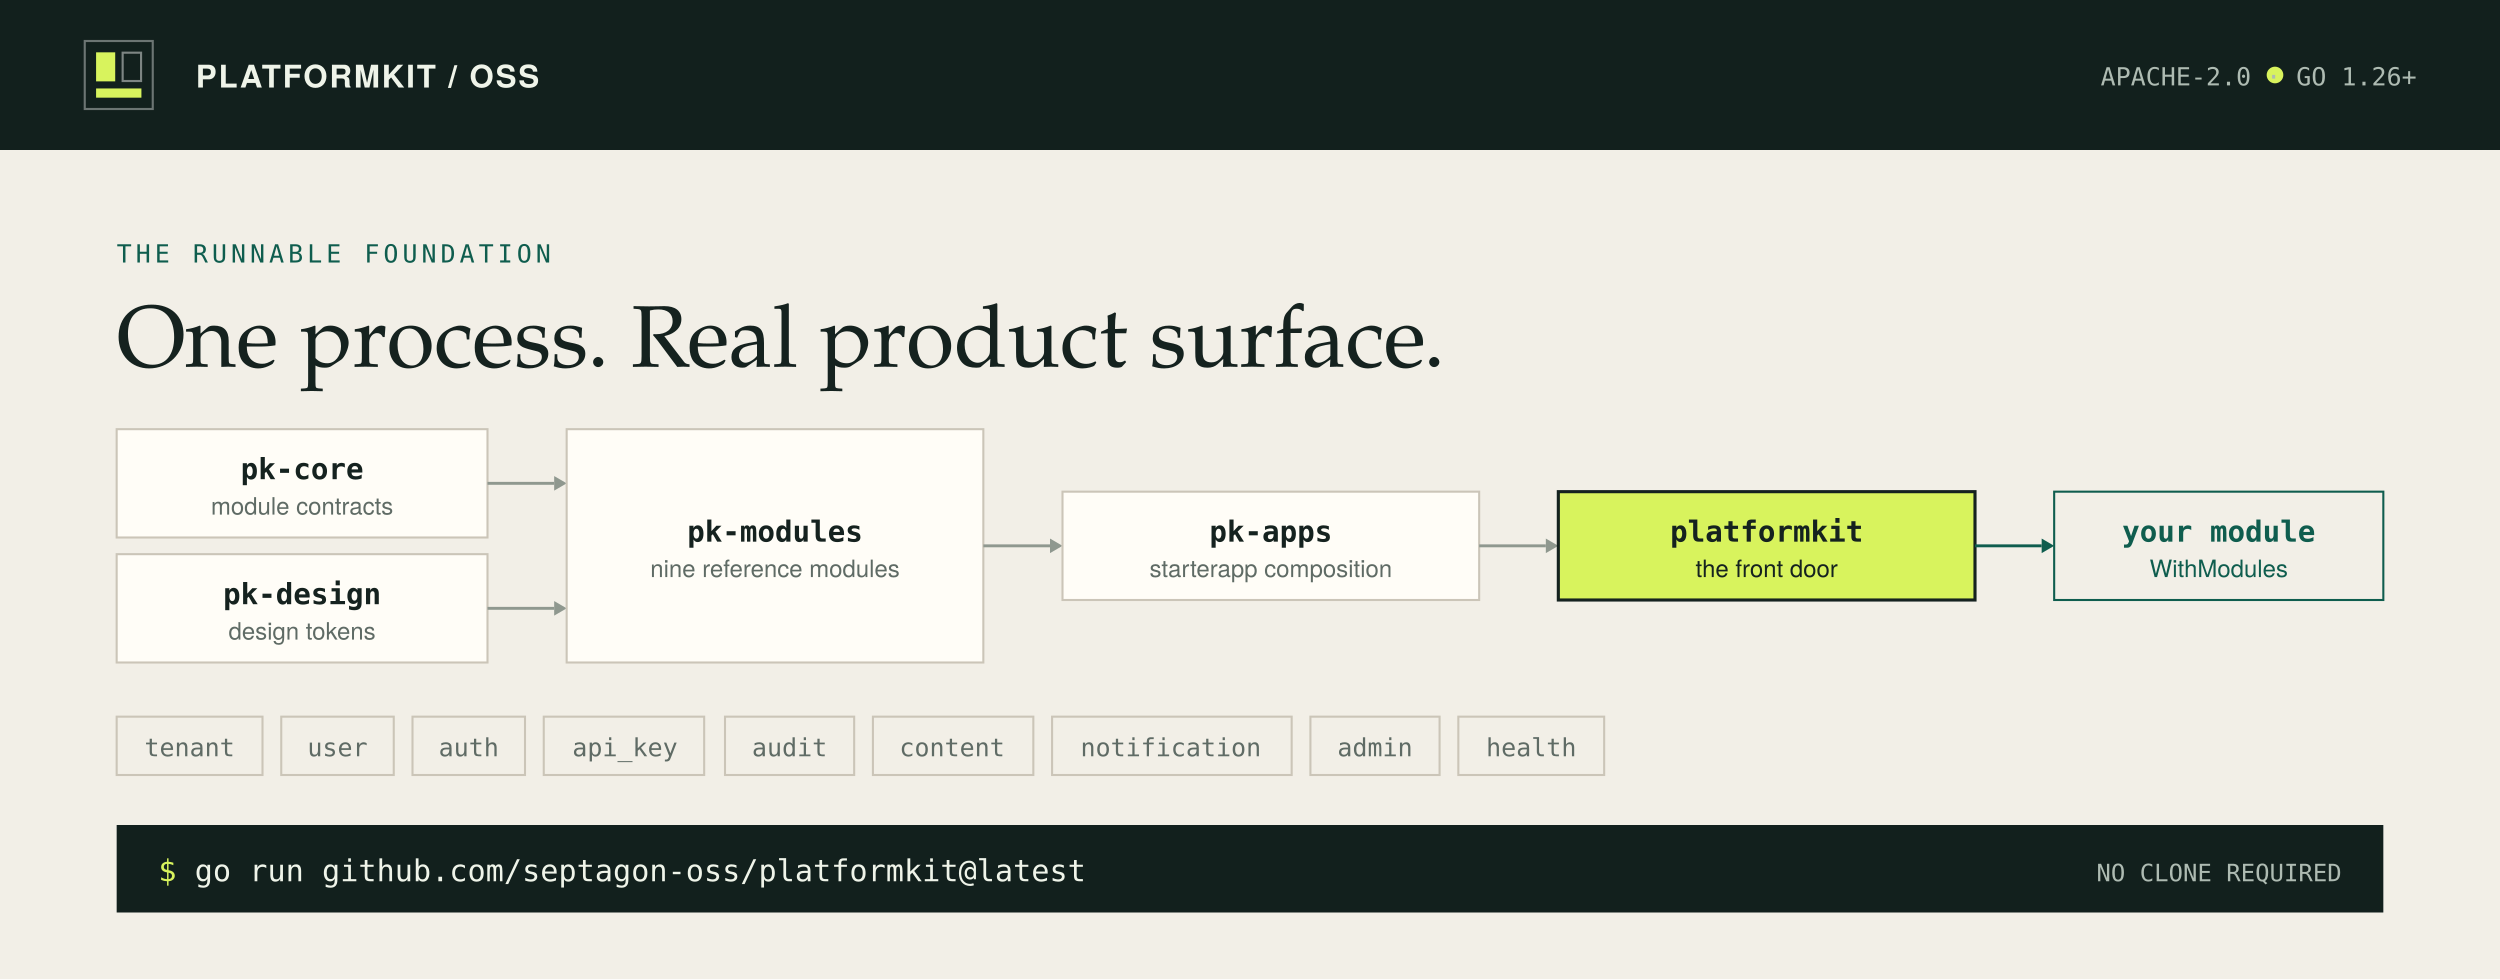
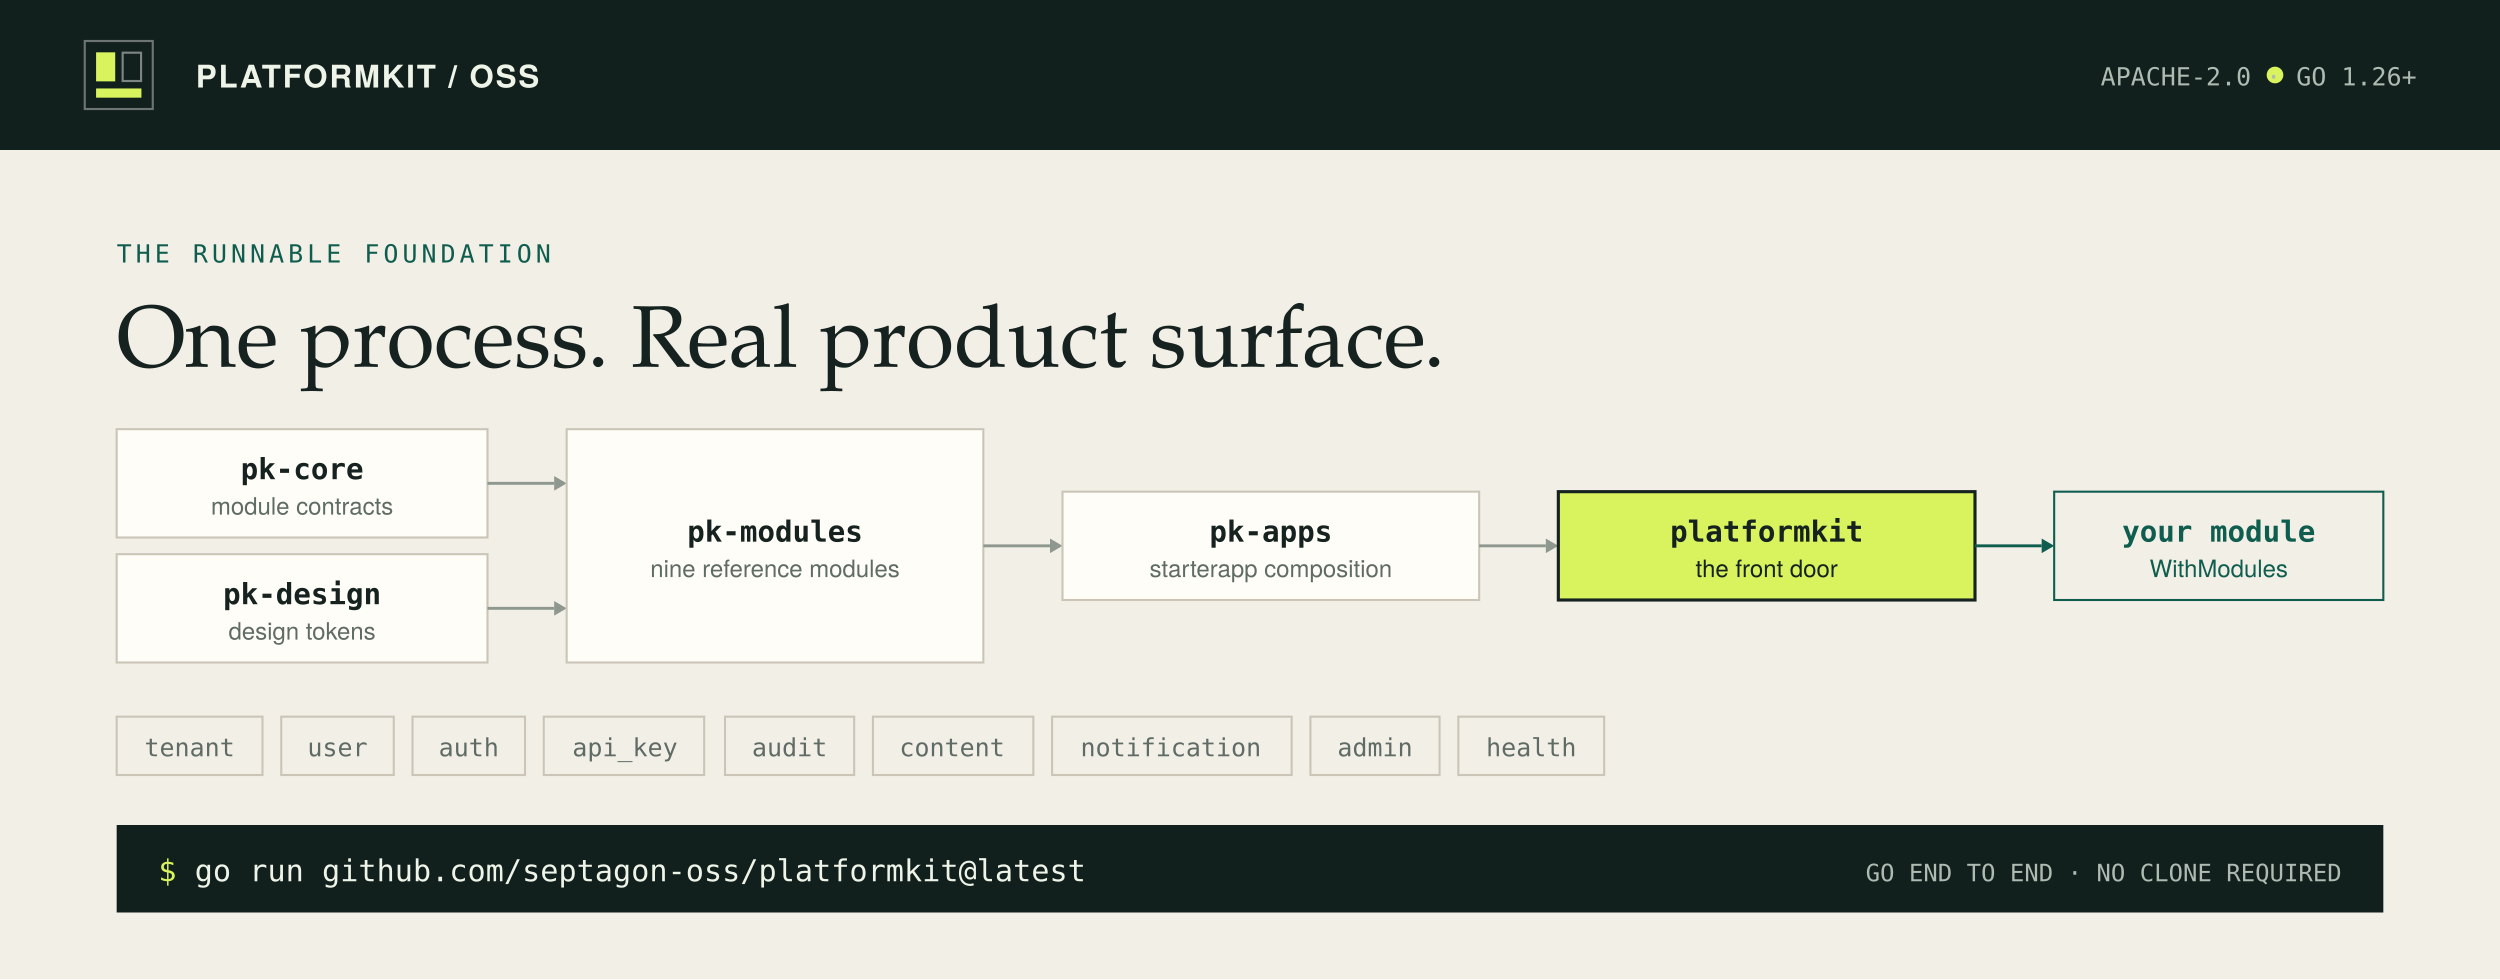
<svg xmlns="http://www.w3.org/2000/svg" viewBox="0 0 1200 470" width="1200" height="470" role="img" aria-label="PlatformKit dependency graph: pk-core contracts and pk-design tokens feed nine reference modules, which pk-apps composes into the starter that the platformkit front door runs; your own module joins through WithModules">
  <rect width="1200" height="470" fill="#f2efe7" />
  <rect width="1200" height="72" fill="#12201d" />
  <g transform="translate(40,19) scale(0.34)">
    <rect x="2" y="2" width="96" height="96" fill="none" stroke="rgba(255,255,255,.38)" stroke-width="3" />
    <rect x="18" y="18" width="27" height="41" fill="#d8f35d" />
    <rect x="55.5" y="18.5" width="26" height="40" fill="none" stroke="rgba(255,255,255,.45)" stroke-width="3" />
    <rect x="18" y="69" width="64" height="13" fill="#d8f35d" />
  </g>
  <text x="94" y="42" font-family="'IBM Plex Sans',Aptos,'Helvetica Neue',sans-serif" font-size="15" font-weight="700" letter-spacing="0.06em" fill="#eff4e9">PLATFORMKIT / OSS</text>
  <circle cx="1092" cy="36" r="4" fill="#d8f35d" />
  <text x="1160" y="41" text-anchor="end" font-family="'IBM Plex Mono','SFMono-Regular',Consolas,monospace" font-size="12" fill="#aebbb2">APACHE-2.0 · GO 1.26+</text>
  <text x="56" y="126" font-family="'IBM Plex Mono','SFMono-Regular',Consolas,monospace" font-size="12" letter-spacing="0.16em" fill="#0f5d4e">THE RUNNABLE FOUNDATION</text>
  <text x="56" y="176" font-family="'Iowan Old Style','Palatino Linotype',Palatino,Georgia,serif" font-size="42" fill="#15221f">One process. Real product surface.</text>
  <rect x="56" y="206" width="178" height="52" fill="#fffdf7" stroke="#cbc5b8" stroke-width="1" />
  <text x="145.0" y="230" text-anchor="middle" font-family="'IBM Plex Mono','SFMono-Regular',Consolas,monospace" font-size="14" font-weight="600" fill="#15221f">pk-core</text>
  <text x="145.0" y="247" text-anchor="middle" font-family="'IBM Plex Sans',Aptos,'Helvetica Neue',sans-serif" font-size="11.5" fill="#5f6b65">module contracts</text>
  <rect x="56" y="266" width="178" height="52" fill="#fffdf7" stroke="#cbc5b8" stroke-width="1" />
  <text x="145.0" y="290" text-anchor="middle" font-family="'IBM Plex Mono','SFMono-Regular',Consolas,monospace" font-size="14" font-weight="600" fill="#15221f">pk-design</text>
  <text x="145.0" y="307" text-anchor="middle" font-family="'IBM Plex Sans',Aptos,'Helvetica Neue',sans-serif" font-size="11.5" fill="#5f6b65">design tokens</text>
  <path d="M 234 232 L 266 232" stroke="#8f988f" stroke-width="1.4" fill="none" />
  <path d="M 266 228.5 L 272 232 L 266 235.5 Z" fill="#8f988f" />
  <path d="M 234 292 L 266 292" stroke="#8f988f" stroke-width="1.4" fill="none" />
  <path d="M 266 288.5 L 272 292 L 266 295.5 Z" fill="#8f988f" />
  <rect x="272" y="206" width="200" height="112" fill="#fffdf7" stroke="#cbc5b8" stroke-width="1" />
  <text x="372.0" y="260" text-anchor="middle" font-family="'IBM Plex Mono','SFMono-Regular',Consolas,monospace" font-size="14" font-weight="600" fill="#15221f">pk-modules</text>
  <text x="372.0" y="277" text-anchor="middle" font-family="'IBM Plex Sans',Aptos,'Helvetica Neue',sans-serif" font-size="11.5" fill="#5f6b65">nine reference modules</text>
  <path d="M 472 262 L 504 262" stroke="#8f988f" stroke-width="1.4" fill="none" />
  <path d="M 504 258.5 L 510 262 L 504 265.5 Z" fill="#8f988f" />
  <rect x="510" y="236" width="200" height="52" fill="#fffdf7" stroke="#cbc5b8" stroke-width="1" />
  <text x="610.0" y="260" text-anchor="middle" font-family="'IBM Plex Mono','SFMono-Regular',Consolas,monospace" font-size="14" font-weight="600" fill="#15221f">pk-apps</text>
  <text x="610.0" y="277" text-anchor="middle" font-family="'IBM Plex Sans',Aptos,'Helvetica Neue',sans-serif" font-size="11.5" fill="#5f6b65">starterapp composition</text>
  <path d="M 710 262 L 742 262" stroke="#8f988f" stroke-width="1.4" fill="none" />
  <path d="M 742 258.5 L 748 262 L 742 265.5 Z" fill="#8f988f" />
  <rect x="748" y="236" width="200" height="52" fill="#d8f35d" stroke="#15221f" stroke-width="1.5" />
  <text x="848.0" y="260" text-anchor="middle" font-family="'IBM Plex Mono','SFMono-Regular',Consolas,monospace" font-size="14" font-weight="600" fill="#15221f">platformkit</text>
  <text x="848.0" y="277" text-anchor="middle" font-family="'IBM Plex Sans',Aptos,'Helvetica Neue',sans-serif" font-size="11.5" fill="#15221f">the front door</text>
  <path d="M 948 262 L 980 262" stroke="#0f5d4e" stroke-width="1.4" fill="none" />
  <path d="M 980 258.5 L 986 262 L 980 265.5 Z" fill="#0f5d4e" />
  <rect x="986" y="236" width="158" height="52" fill="none" stroke="#0f5d4e" stroke-width="1" />
  <text x="1065.0" y="260" text-anchor="middle" font-family="'IBM Plex Mono','SFMono-Regular',Consolas,monospace" font-size="14" font-weight="600" fill="#0f5d4e">your module</text>
  <text x="1065.0" y="277" text-anchor="middle" font-family="'IBM Plex Sans',Aptos,'Helvetica Neue',sans-serif" font-size="11.5" fill="#0f5d4e">WithModules</text>
  <text x="56" y="325" font-family="'IBM Plex Sans',Aptos,'Helvetica Neue',sans-serif" font-size="11.5" fill="#5f6b65" />
  <rect x="56" y="344" width="70" height="28" fill="none" stroke="#cbc5b8" />
  <text x="91" y="363" text-anchor="middle" font-family="'IBM Plex Mono','SFMono-Regular',Consolas,monospace" font-size="12" fill="#5f6b65">tenant</text>
  <rect x="135" y="344" width="54" height="28" fill="none" stroke="#cbc5b8" />
  <text x="162" y="363" text-anchor="middle" font-family="'IBM Plex Mono','SFMono-Regular',Consolas,monospace" font-size="12" fill="#5f6b65">user</text>
  <rect x="198" y="344" width="54" height="28" fill="none" stroke="#cbc5b8" />
  <text x="225" y="363" text-anchor="middle" font-family="'IBM Plex Mono','SFMono-Regular',Consolas,monospace" font-size="12" fill="#5f6b65">auth</text>
  <rect x="261" y="344" width="77" height="28" fill="none" stroke="#cbc5b8" />
  <text x="300" y="363" text-anchor="middle" font-family="'IBM Plex Mono','SFMono-Regular',Consolas,monospace" font-size="12" fill="#5f6b65">api_key</text>
  <rect x="348" y="344" width="62" height="28" fill="none" stroke="#cbc5b8" />
  <text x="379" y="363" text-anchor="middle" font-family="'IBM Plex Mono','SFMono-Regular',Consolas,monospace" font-size="12" fill="#5f6b65">audit</text>
  <rect x="419" y="344" width="77" height="28" fill="none" stroke="#cbc5b8" />
  <text x="457" y="363" text-anchor="middle" font-family="'IBM Plex Mono','SFMono-Regular',Consolas,monospace" font-size="12" fill="#5f6b65">content</text>
  <rect x="505" y="344" width="115" height="28" fill="none" stroke="#cbc5b8" />
  <text x="562" y="363" text-anchor="middle" font-family="'IBM Plex Mono','SFMono-Regular',Consolas,monospace" font-size="12" fill="#5f6b65">notification</text>
  <rect x="629" y="344" width="62" height="28" fill="none" stroke="#cbc5b8" />
  <text x="660" y="363" text-anchor="middle" font-family="'IBM Plex Mono','SFMono-Regular',Consolas,monospace" font-size="12" fill="#5f6b65">admin</text>
  <rect x="700" y="344" width="70" height="28" fill="none" stroke="#cbc5b8" />
  <text x="735" y="363" text-anchor="middle" font-family="'IBM Plex Mono','SFMono-Regular',Consolas,monospace" font-size="12" fill="#5f6b65">health</text>
  <rect x="56" y="396" width="1088" height="42" fill="#12201d" />
  <text x="76" y="423" font-family="'IBM Plex Mono','SFMono-Regular',Consolas,monospace" font-size="14.5" fill="#d8f35d">$ <tspan fill="#eff4e9">go run github.com/septagon-oss/platformkit@latest</tspan>
  </text>
-   <text x="1124" y="423" text-anchor="end" font-family="'IBM Plex Mono','SFMono-Regular',Consolas,monospace" font-size="11.5" fill="#aebbb2">NO CLONE REQUIRED</text>
+   <text x="1124" y="423" text-anchor="end" font-family="'IBM Plex Mono','SFMono-Regular',Consolas,monospace" font-size="11.5" fill="#aebbb2">GO END TO END · NO CLONE REQUIRED</text>
</svg>
